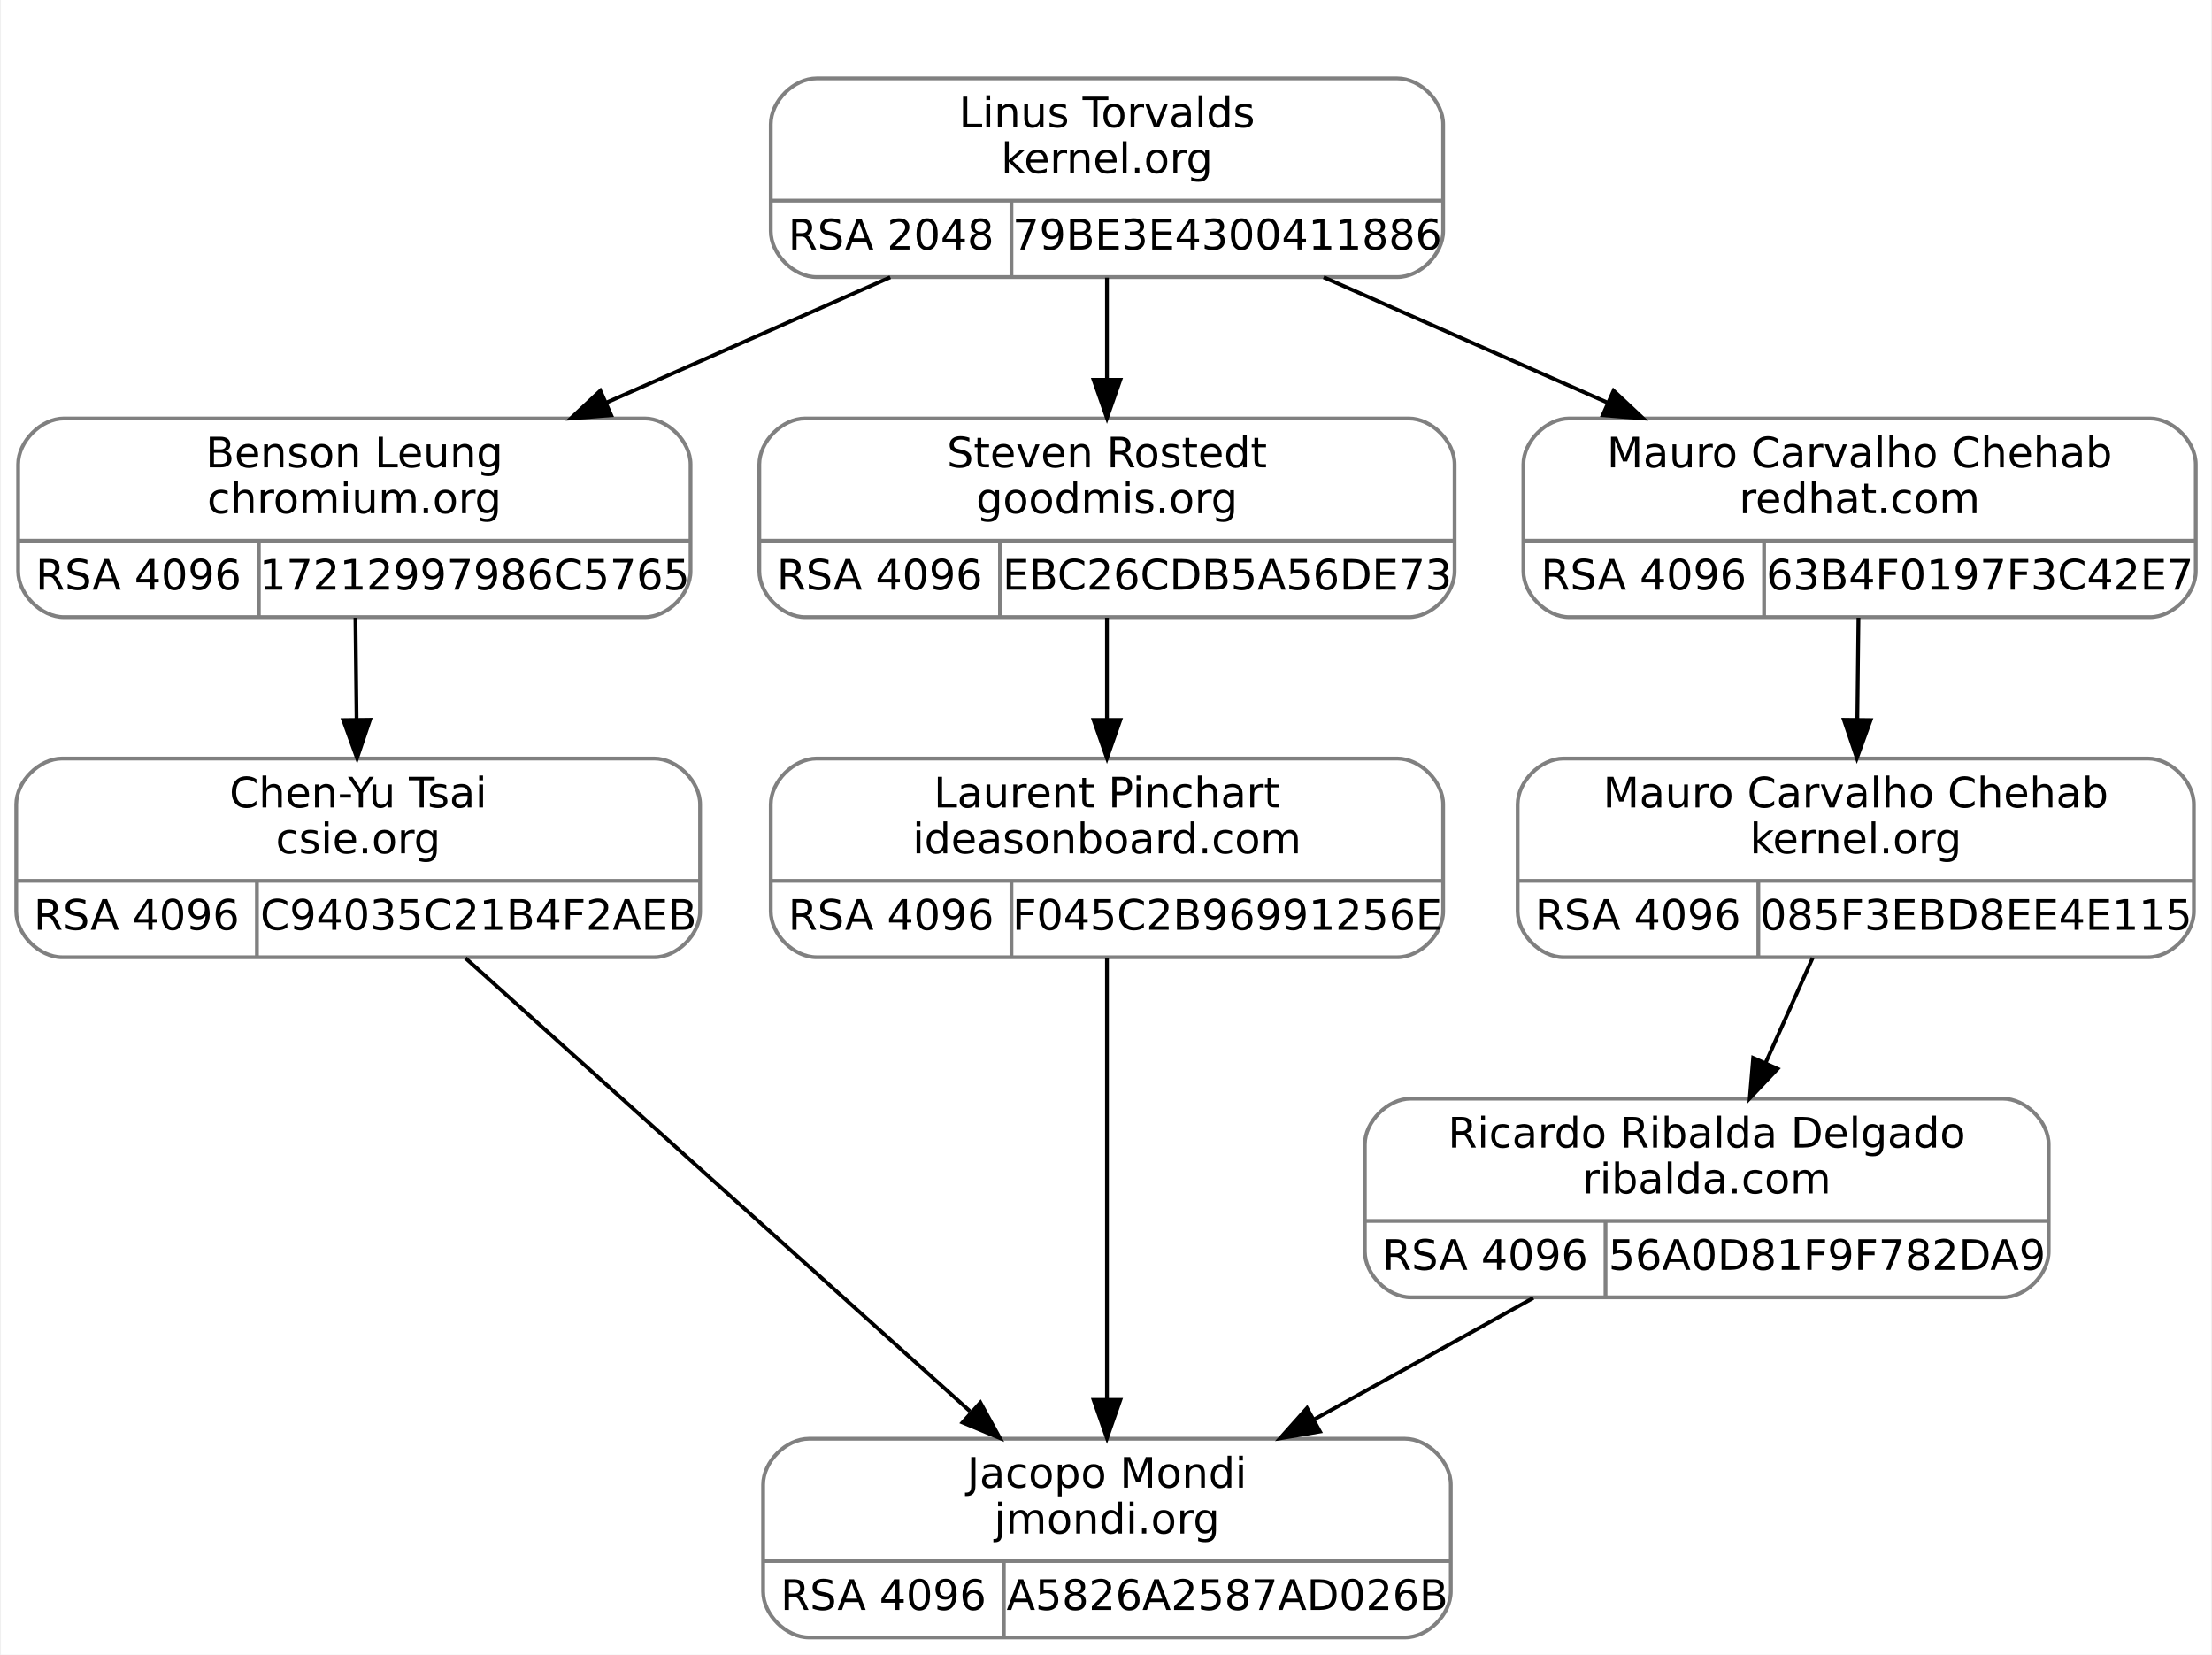
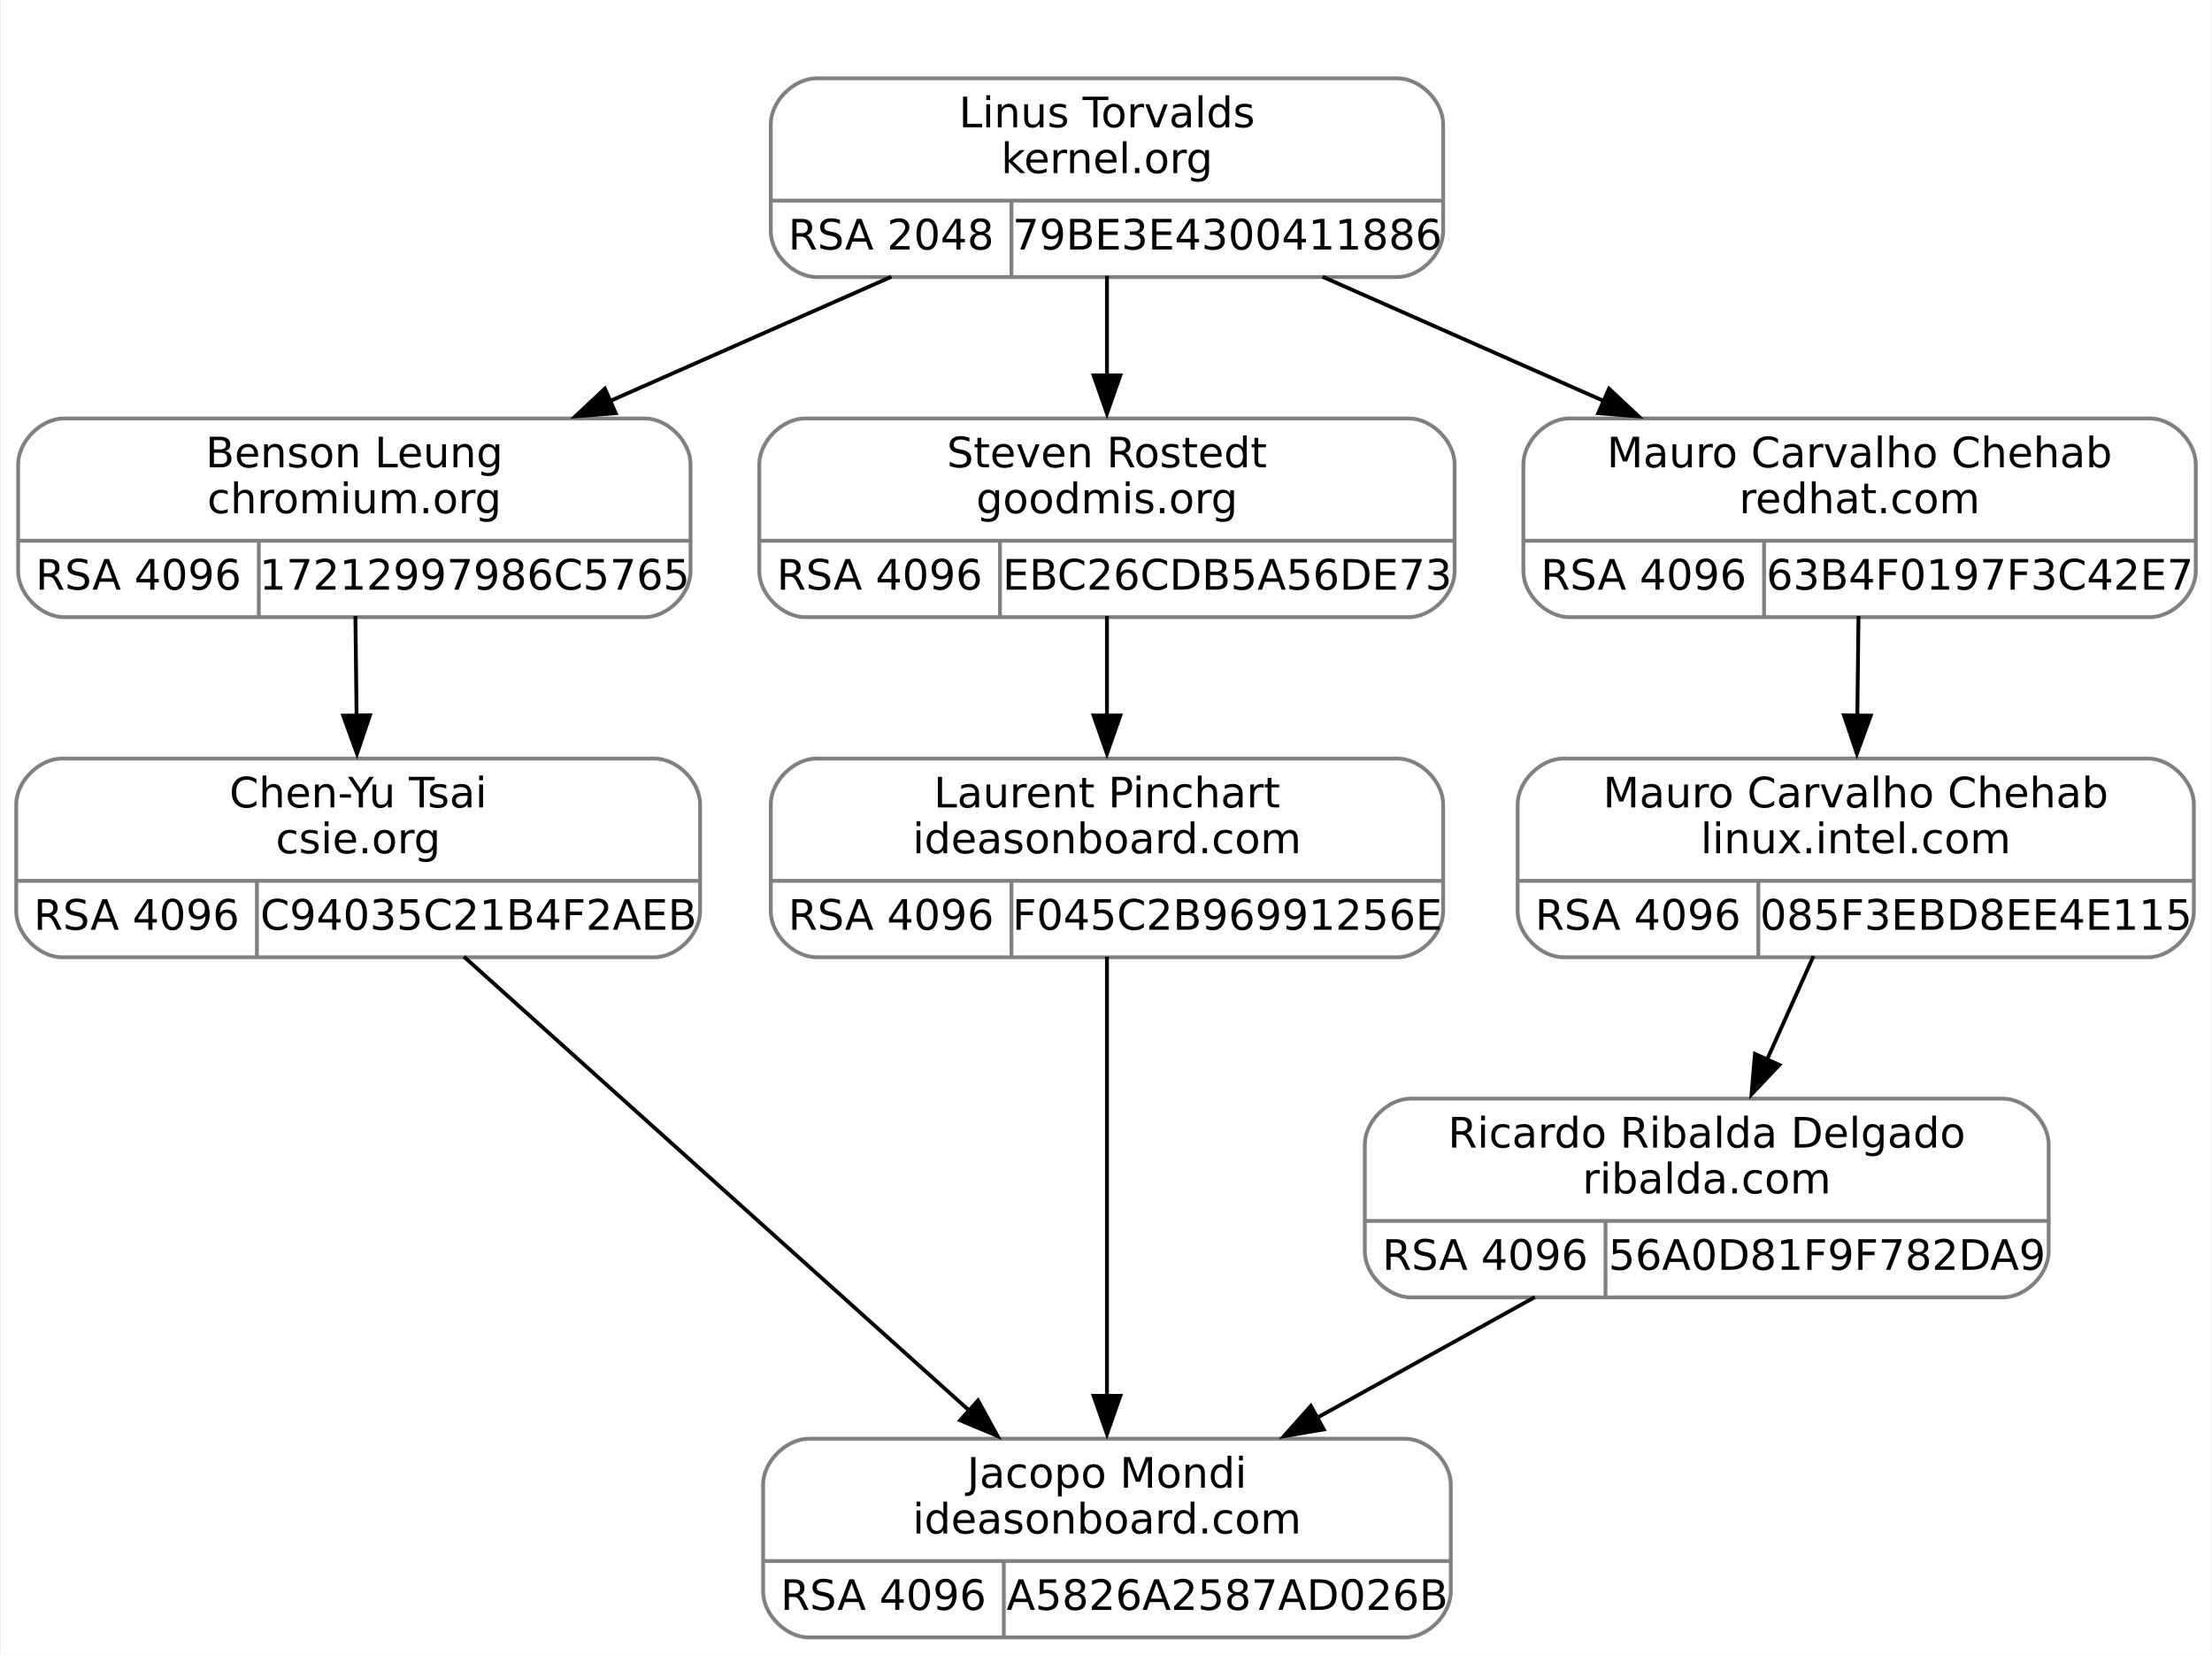
<svg xmlns="http://www.w3.org/2000/svg" width="579pt" height="433pt" viewBox="0.00 0.00 578.50 433.00">
  <g id="graph0" class="graph" transform="scale(1 1) rotate(0) translate(4 429)">
-     <polygon fill="white" stroke="transparent" points="-4,4 -4,-429 574.5,-429 574.5,4 -4,4" />
+     <polygon fill="white" stroke="none" points="-4,4 -4,-429 574.5,-429 574.5,4 -4,4" />
    <g id="clust1" class="cluster">
      <polygon fill="none" stroke="white" points="189.5,-348 189.5,-417 381.5,-417 381.5,-348 189.5,-348" />
    </g>
    <g id="node1" class="node">
      <path fill="none" stroke="gray" d="M12.5,-267.5C12.5,-267.5 164.5,-267.5 164.5,-267.5 170.5,-267.5 176.5,-273.5 176.5,-279.5 176.5,-279.5 176.5,-307.5 176.5,-307.5 176.5,-313.5 170.5,-319.5 164.5,-319.5 164.5,-319.5 12.5,-319.5 12.5,-319.5 6.5,-319.5 0.5,-313.5 0.5,-307.5 0.5,-307.5 0.5,-279.5 0.5,-279.5 0.5,-273.5 6.5,-267.5 12.5,-267.5" />
      <text text-anchor="middle" x="88.5" y="-306.7" font-family="droid sans,dejavu sans,helvetica" font-size="11.00">Benson Leung</text>
      <text text-anchor="middle" x="88.5" y="-294.7" font-family="droid sans,dejavu sans,helvetica" font-size="11.00">chromium.org</text>
-       <polyline fill="none" stroke="gray" points="0.5,-287.5 176.5,-287.5 " />
+       <polyline fill="none" stroke="gray" points="0.5,-287.5 176.5,-287.5" />
      <text text-anchor="middle" x="32" y="-274.7" font-family="droid sans,dejavu sans,helvetica" font-size="11.00">RSA 4096</text>
-       <polyline fill="none" stroke="gray" points="63.5,-267.5 63.5,-287.5 " />
+       <polyline fill="none" stroke="gray" points="63.5,-267.5 63.5,-287.5" />
      <text text-anchor="middle" x="120" y="-274.7" font-family="droid sans,dejavu sans,helvetica" font-size="11.00">17212997986C5765</text>
    </g>
    <g id="node3" class="node">
      <path fill="none" stroke="gray" d="M12,-178.5C12,-178.5 167,-178.5 167,-178.5 173,-178.5 179,-184.5 179,-190.5 179,-190.5 179,-218.5 179,-218.5 179,-224.5 173,-230.5 167,-230.5 167,-230.5 12,-230.5 12,-230.5 6,-230.5 0,-224.5 0,-218.5 0,-218.5 0,-190.5 0,-190.5 0,-184.5 6,-178.5 12,-178.5" />
      <text text-anchor="middle" x="89.5" y="-217.7" font-family="droid sans,dejavu sans,helvetica" font-size="11.00">Chen-Yu Tsai</text>
      <text text-anchor="middle" x="89.5" y="-205.7" font-family="droid sans,dejavu sans,helvetica" font-size="11.00">csie.org</text>
-       <polyline fill="none" stroke="gray" points="0,-198.5 179,-198.5 " />
+       <polyline fill="none" stroke="gray" points="0,-198.5 179,-198.5" />
      <text text-anchor="middle" x="31.5" y="-185.7" font-family="droid sans,dejavu sans,helvetica" font-size="11.00">RSA 4096</text>
-       <polyline fill="none" stroke="gray" points="63,-178.5 63,-198.5 " />
+       <polyline fill="none" stroke="gray" points="63,-178.5 63,-198.5" />
      <text text-anchor="middle" x="121" y="-185.7" font-family="droid sans,dejavu sans,helvetica" font-size="11.00">C94035C21B4F2AEB</text>
    </g>
    <g id="edge2" class="edge">
-       <path fill="none" stroke="black" d="M88.79,-267.34C88.88,-259.04 88.99,-249.65 89.09,-240.75" />
-       <polygon fill="black" stroke="black" points="92.6,-240.65 89.21,-230.61 85.6,-240.57 92.6,-240.65" />
+       <path fill="none" stroke="black" d="M88.78,-267.8C88.88,-259.63 88.98,-250.36 89.09,-241.51" />
+       <polygon fill="black" stroke="black" points="92.58,-241.81 89.2,-231.77 85.58,-241.73 92.58,-241.81" />
    </g>
    <g id="node2" class="node">
      <path fill="none" stroke="gray" d="M209.5,-356.5C209.5,-356.5 361.5,-356.5 361.5,-356.5 367.5,-356.5 373.5,-362.5 373.5,-368.5 373.5,-368.5 373.5,-396.5 373.5,-396.5 373.5,-402.5 367.5,-408.5 361.5,-408.5 361.5,-408.5 209.5,-408.5 209.5,-408.5 203.5,-408.5 197.5,-402.5 197.5,-396.5 197.5,-396.5 197.5,-368.5 197.5,-368.5 197.5,-362.5 203.5,-356.5 209.5,-356.5" />
      <text text-anchor="middle" x="285.5" y="-395.7" font-family="droid sans,dejavu sans,helvetica" font-size="11.00">Linus Torvalds</text>
      <text text-anchor="middle" x="285.5" y="-383.7" font-family="droid sans,dejavu sans,helvetica" font-size="11.00">kernel.org</text>
-       <polyline fill="none" stroke="gray" points="197.5,-376.5 373.5,-376.5 " />
+       <polyline fill="none" stroke="gray" points="197.5,-376.5 373.5,-376.5" />
      <text text-anchor="middle" x="229" y="-363.7" font-family="droid sans,dejavu sans,helvetica" font-size="11.00">RSA 2048</text>
-       <polyline fill="none" stroke="gray" points="260.5,-356.5 260.5,-376.5 " />
+       <polyline fill="none" stroke="gray" points="260.5,-356.5 260.5,-376.5" />
      <text text-anchor="middle" x="317" y="-363.7" font-family="droid sans,dejavu sans,helvetica" font-size="11.00">79BE3E4300411886</text>
    </g>
    <g id="edge1" class="edge">
-       <path fill="none" stroke="black" d="M228.78,-356.45C205.6,-346.22 178.63,-334.31 154.57,-323.68" />
-       <polygon fill="black" stroke="black" points="155.72,-320.36 145.16,-319.52 152.89,-326.76 155.72,-320.36" />
+       <path fill="none" stroke="black" d="M229.05,-356.57C206.07,-346.42 179.33,-334.61 155.39,-324.04" />
+       <polygon fill="black" stroke="black" points="156.91,-320.88 146.35,-320.05 154.08,-327.29 156.91,-320.88" />
    </g>
    <g id="node5" class="node">
      <path fill="none" stroke="gray" d="M206.5,-267.5C206.5,-267.5 364.5,-267.5 364.5,-267.5 370.5,-267.5 376.5,-273.5 376.5,-279.5 376.5,-279.5 376.5,-307.5 376.5,-307.5 376.5,-313.5 370.5,-319.5 364.5,-319.5 364.5,-319.5 206.5,-319.5 206.5,-319.5 200.5,-319.5 194.5,-313.5 194.5,-307.5 194.5,-307.5 194.5,-279.5 194.5,-279.5 194.5,-273.5 200.5,-267.5 206.5,-267.5" />
      <text text-anchor="middle" x="285.5" y="-306.7" font-family="droid sans,dejavu sans,helvetica" font-size="11.00">Steven Rostedt</text>
      <text text-anchor="middle" x="285.5" y="-294.7" font-family="droid sans,dejavu sans,helvetica" font-size="11.00">goodmis.org</text>
-       <polyline fill="none" stroke="gray" points="194.5,-287.5 376.5,-287.5 " />
+       <polyline fill="none" stroke="gray" points="194.5,-287.5 376.5,-287.5" />
      <text text-anchor="middle" x="226" y="-274.7" font-family="droid sans,dejavu sans,helvetica" font-size="11.00">RSA 4096</text>
-       <polyline fill="none" stroke="gray" points="257.5,-267.5 257.5,-287.5 " />
+       <polyline fill="none" stroke="gray" points="257.5,-267.5 257.5,-287.5" />
      <text text-anchor="middle" x="317" y="-274.7" font-family="droid sans,dejavu sans,helvetica" font-size="11.00">EBC26CDB5A56DE73</text>
    </g>
    <g id="edge4" class="edge">
-       <path fill="none" stroke="black" d="M285.5,-356.34C285.5,-348.04 285.5,-338.65 285.5,-329.75" />
-       <polygon fill="black" stroke="black" points="289,-329.61 285.5,-319.61 282,-329.61 289,-329.61" />
+       <path fill="none" stroke="black" d="M285.5,-356.8C285.5,-348.63 285.5,-339.36 285.5,-330.51" />
+       <polygon fill="black" stroke="black" points="289,-330.77 285.5,-320.77 282,-330.77 289,-330.77" />
    </g>
    <g id="node7" class="node">
      <path fill="none" stroke="gray" d="M406.5,-267.5C406.5,-267.5 558.5,-267.5 558.5,-267.5 564.5,-267.5 570.5,-273.5 570.5,-279.5 570.5,-279.5 570.5,-307.5 570.5,-307.5 570.5,-313.5 564.5,-319.5 558.5,-319.5 558.5,-319.5 406.5,-319.5 406.5,-319.5 400.5,-319.5 394.5,-313.5 394.5,-307.5 394.5,-307.5 394.5,-279.5 394.5,-279.5 394.5,-273.5 400.5,-267.5 406.5,-267.5" />
      <text text-anchor="middle" x="482.5" y="-306.7" font-family="droid sans,dejavu sans,helvetica" font-size="11.00">Mauro Carvalho Chehab</text>
      <text text-anchor="middle" x="482.5" y="-294.7" font-family="droid sans,dejavu sans,helvetica" font-size="11.00">redhat.com</text>
-       <polyline fill="none" stroke="gray" points="394.5,-287.5 570.5,-287.5 " />
+       <polyline fill="none" stroke="gray" points="394.5,-287.5 570.5,-287.5" />
      <text text-anchor="middle" x="426" y="-274.7" font-family="droid sans,dejavu sans,helvetica" font-size="11.00">RSA 4096</text>
-       <polyline fill="none" stroke="gray" points="457.5,-267.5 457.5,-287.5 " />
+       <polyline fill="none" stroke="gray" points="457.5,-267.5 457.5,-287.5" />
      <text text-anchor="middle" x="514" y="-274.7" font-family="droid sans,dejavu sans,helvetica" font-size="11.00">63B4F0197F3C42E7</text>
    </g>
    <g id="edge7" class="edge">
-       <path fill="none" stroke="black" d="M342.22,-356.45C365.4,-346.22 392.37,-334.31 416.43,-323.68" />
-       <polygon fill="black" stroke="black" points="418.11,-326.76 425.84,-319.52 415.28,-320.36 418.11,-326.76" />
+       <path fill="none" stroke="black" d="M341.95,-356.57C364.93,-346.42 391.67,-334.61 415.61,-324.04" />
+       <polygon fill="black" stroke="black" points="416.92,-327.29 424.65,-320.05 414.09,-320.88 416.92,-327.29" />
    </g>
    <g id="node4" class="node">
      <path fill="none" stroke="gray" d="M207.5,-0.5C207.5,-0.5 363.5,-0.5 363.5,-0.5 369.5,-0.5 375.5,-6.5 375.5,-12.5 375.5,-12.5 375.5,-40.5 375.5,-40.5 375.5,-46.5 369.5,-52.5 363.5,-52.5 363.5,-52.5 207.5,-52.5 207.5,-52.5 201.5,-52.5 195.5,-46.5 195.5,-40.5 195.5,-40.5 195.5,-12.5 195.5,-12.5 195.5,-6.5 201.5,-0.5 207.5,-0.5" />
      <text text-anchor="middle" x="285.5" y="-39.7" font-family="droid sans,dejavu sans,helvetica" font-size="11.00">Jacopo Mondi</text>
-       <text text-anchor="middle" x="285.5" y="-27.7" font-family="droid sans,dejavu sans,helvetica" font-size="11.00">jmondi.org</text>
-       <polyline fill="none" stroke="gray" points="195.5,-20.5 375.5,-20.5 " />
+       <text text-anchor="middle" x="285.5" y="-27.7" font-family="droid sans,dejavu sans,helvetica" font-size="11.00">ideasonboard.com</text>
+       <polyline fill="none" stroke="gray" points="195.5,-20.5 375.5,-20.5" />
      <text text-anchor="middle" x="227" y="-7.7" font-family="droid sans,dejavu sans,helvetica" font-size="11.00">RSA 4096</text>
-       <polyline fill="none" stroke="gray" points="258.5,-0.5 258.5,-20.5 " />
+       <polyline fill="none" stroke="gray" points="258.5,-0.5 258.5,-20.5" />
      <text text-anchor="middle" x="317" y="-7.7" font-family="droid sans,dejavu sans,helvetica" font-size="11.00">A5826A2587AD026B</text>
    </g>
    <g id="edge3" class="edge">
-       <path fill="none" stroke="black" d="M117.58,-178.28C152.37,-147.05 211.68,-93.79 249.7,-59.65" />
-       <polygon fill="black" stroke="black" points="252.37,-61.96 257.47,-52.67 247.69,-56.75 252.37,-61.96" />
+       <path fill="none" stroke="black" d="M117.17,-178.66C151.89,-147.47 211.53,-93.92 249.7,-59.65" />
+       <polygon fill="black" stroke="black" points="251.75,-62.51 256.85,-53.23 247.07,-57.31 251.75,-62.51" />
    </g>
    <g id="node6" class="node">
      <path fill="none" stroke="gray" d="M209.5,-178.5C209.5,-178.5 361.5,-178.5 361.5,-178.5 367.5,-178.5 373.5,-184.5 373.5,-190.5 373.5,-190.5 373.5,-218.5 373.5,-218.5 373.5,-224.5 367.5,-230.5 361.5,-230.5 361.5,-230.5 209.5,-230.5 209.5,-230.5 203.5,-230.5 197.5,-224.5 197.5,-218.5 197.5,-218.5 197.5,-190.5 197.5,-190.5 197.5,-184.5 203.5,-178.5 209.5,-178.5" />
      <text text-anchor="middle" x="285.5" y="-217.7" font-family="droid sans,dejavu sans,helvetica" font-size="11.00">Laurent Pinchart</text>
      <text text-anchor="middle" x="285.5" y="-205.7" font-family="droid sans,dejavu sans,helvetica" font-size="11.00">ideasonboard.com</text>
-       <polyline fill="none" stroke="gray" points="197.5,-198.5 373.5,-198.5 " />
+       <polyline fill="none" stroke="gray" points="197.5,-198.5 373.5,-198.5" />
      <text text-anchor="middle" x="229" y="-185.7" font-family="droid sans,dejavu sans,helvetica" font-size="11.00">RSA 4096</text>
-       <polyline fill="none" stroke="gray" points="260.5,-178.5 260.5,-198.5 " />
+       <polyline fill="none" stroke="gray" points="260.5,-178.5 260.5,-198.5" />
      <text text-anchor="middle" x="317" y="-185.7" font-family="droid sans,dejavu sans,helvetica" font-size="11.00">F045C2B96991256E</text>
    </g>
    <g id="edge5" class="edge">
-       <path fill="none" stroke="black" d="M285.5,-267.34C285.5,-259.04 285.5,-249.65 285.5,-240.75" />
-       <polygon fill="black" stroke="black" points="289,-240.61 285.5,-230.61 282,-240.61 289,-240.61" />
+       <path fill="none" stroke="black" d="M285.5,-267.8C285.5,-259.63 285.5,-250.36 285.5,-241.51" />
+       <polygon fill="black" stroke="black" points="289,-241.77 285.5,-231.77 282,-241.77 289,-241.77" />
    </g>
    <g id="edge6" class="edge">
-       <path fill="none" stroke="black" d="M285.5,-178.28C285.5,-147.96 285.5,-96.89 285.5,-62.7" />
-       <polygon fill="black" stroke="black" points="289,-62.67 285.5,-52.67 282,-62.67 289,-62.67" />
+       <path fill="none" stroke="black" d="M285.5,-178.66C285.5,-148.65 285.5,-97.94 285.5,-63.61" />
+       <polygon fill="black" stroke="black" points="289,-63.73 285.5,-53.73 282,-63.73 289,-63.73" />
    </g>
    <g id="node8" class="node">
      <path fill="none" stroke="gray" d="M405,-178.5C405,-178.5 558,-178.5 558,-178.5 564,-178.5 570,-184.5 570,-190.5 570,-190.5 570,-218.5 570,-218.5 570,-224.5 564,-230.5 558,-230.5 558,-230.5 405,-230.5 405,-230.5 399,-230.5 393,-224.5 393,-218.5 393,-218.5 393,-190.5 393,-190.5 393,-184.5 399,-178.5 405,-178.5" />
      <text text-anchor="middle" x="481.5" y="-217.7" font-family="droid sans,dejavu sans,helvetica" font-size="11.00">Mauro Carvalho Chehab</text>
-       <text text-anchor="middle" x="481.5" y="-205.7" font-family="droid sans,dejavu sans,helvetica" font-size="11.00">kernel.org</text>
-       <polyline fill="none" stroke="gray" points="393,-198.5 570,-198.5 " />
+       <text text-anchor="middle" x="481.5" y="-205.7" font-family="droid sans,dejavu sans,helvetica" font-size="11.00">linux.intel.com</text>
+       <polyline fill="none" stroke="gray" points="393,-198.5 570,-198.5" />
      <text text-anchor="middle" x="424.5" y="-185.7" font-family="droid sans,dejavu sans,helvetica" font-size="11.00">RSA 4096</text>
-       <polyline fill="none" stroke="gray" points="456,-178.5 456,-198.5 " />
+       <polyline fill="none" stroke="gray" points="456,-178.5 456,-198.5" />
      <text text-anchor="middle" x="513" y="-185.7" font-family="droid sans,dejavu sans,helvetica" font-size="11.00">085F3EBD8EE4E115</text>
    </g>
    <g id="edge8" class="edge">
-       <path fill="none" stroke="black" d="M482.21,-267.34C482.12,-259.04 482.01,-249.65 481.91,-240.75" />
-       <polygon fill="black" stroke="black" points="485.4,-240.57 481.79,-230.61 478.4,-240.65 485.4,-240.57" />
+       <path fill="none" stroke="black" d="M482.22,-267.8C482.12,-259.63 482.02,-250.36 481.91,-241.51" />
+       <polygon fill="black" stroke="black" points="485.42,-241.73 481.8,-231.77 478.42,-241.81 485.42,-241.73" />
    </g>
    <g id="node9" class="node">
      <path fill="none" stroke="gray" d="M365,-89.5C365,-89.5 520,-89.5 520,-89.5 526,-89.5 532,-95.5 532,-101.5 532,-101.5 532,-129.5 532,-129.5 532,-135.5 526,-141.5 520,-141.5 520,-141.5 365,-141.5 365,-141.5 359,-141.5 353,-135.5 353,-129.5 353,-129.5 353,-101.5 353,-101.5 353,-95.5 359,-89.5 365,-89.5" />
      <text text-anchor="middle" x="442.5" y="-128.7" font-family="droid sans,dejavu sans,helvetica" font-size="11.00">Ricardo Ribalda Delgado</text>
      <text text-anchor="middle" x="442.5" y="-116.7" font-family="droid sans,dejavu sans,helvetica" font-size="11.00">ribalda.com</text>
-       <polyline fill="none" stroke="gray" points="353,-109.5 532,-109.5 " />
+       <polyline fill="none" stroke="gray" points="353,-109.5 532,-109.5" />
      <text text-anchor="middle" x="384.5" y="-96.7" font-family="droid sans,dejavu sans,helvetica" font-size="11.00">RSA 4096</text>
-       <polyline fill="none" stroke="gray" points="416,-89.5 416,-109.5 " />
+       <polyline fill="none" stroke="gray" points="416,-89.5 416,-109.5" />
      <text text-anchor="middle" x="474" y="-96.7" font-family="droid sans,dejavu sans,helvetica" font-size="11.00">56A0D81F9F782DA9</text>
    </g>
    <g id="edge9" class="edge">
-       <path fill="none" stroke="black" d="M470.22,-178.34C466.38,-169.77 462.02,-160.04 457.91,-150.88" />
-       <polygon fill="black" stroke="black" points="461.04,-149.3 453.76,-141.61 454.65,-152.16 461.04,-149.3" />
+       <path fill="none" stroke="black" d="M470.43,-178.8C466.64,-170.35 462.33,-160.73 458.24,-151.62" />
+       <polygon fill="black" stroke="black" points="461.5,-150.33 454.22,-142.64 455.12,-153.2 461.5,-150.33" />
    </g>
    <g id="edge10" class="edge">
-       <path fill="none" stroke="black" d="M397.09,-89.34C379.19,-79.42 358.48,-67.94 339.8,-57.59" />
-       <polygon fill="black" stroke="black" points="341.25,-54.39 330.81,-52.61 337.86,-60.52 341.25,-54.39" />
+       <path fill="none" stroke="black" d="M397.51,-89.57C379.69,-79.69 359.04,-68.25 340.35,-57.9" />
+       <polygon fill="black" stroke="black" points="342.26,-54.95 331.82,-53.17 338.87,-61.08 342.26,-54.95" />
    </g>
  </g>
</svg>
